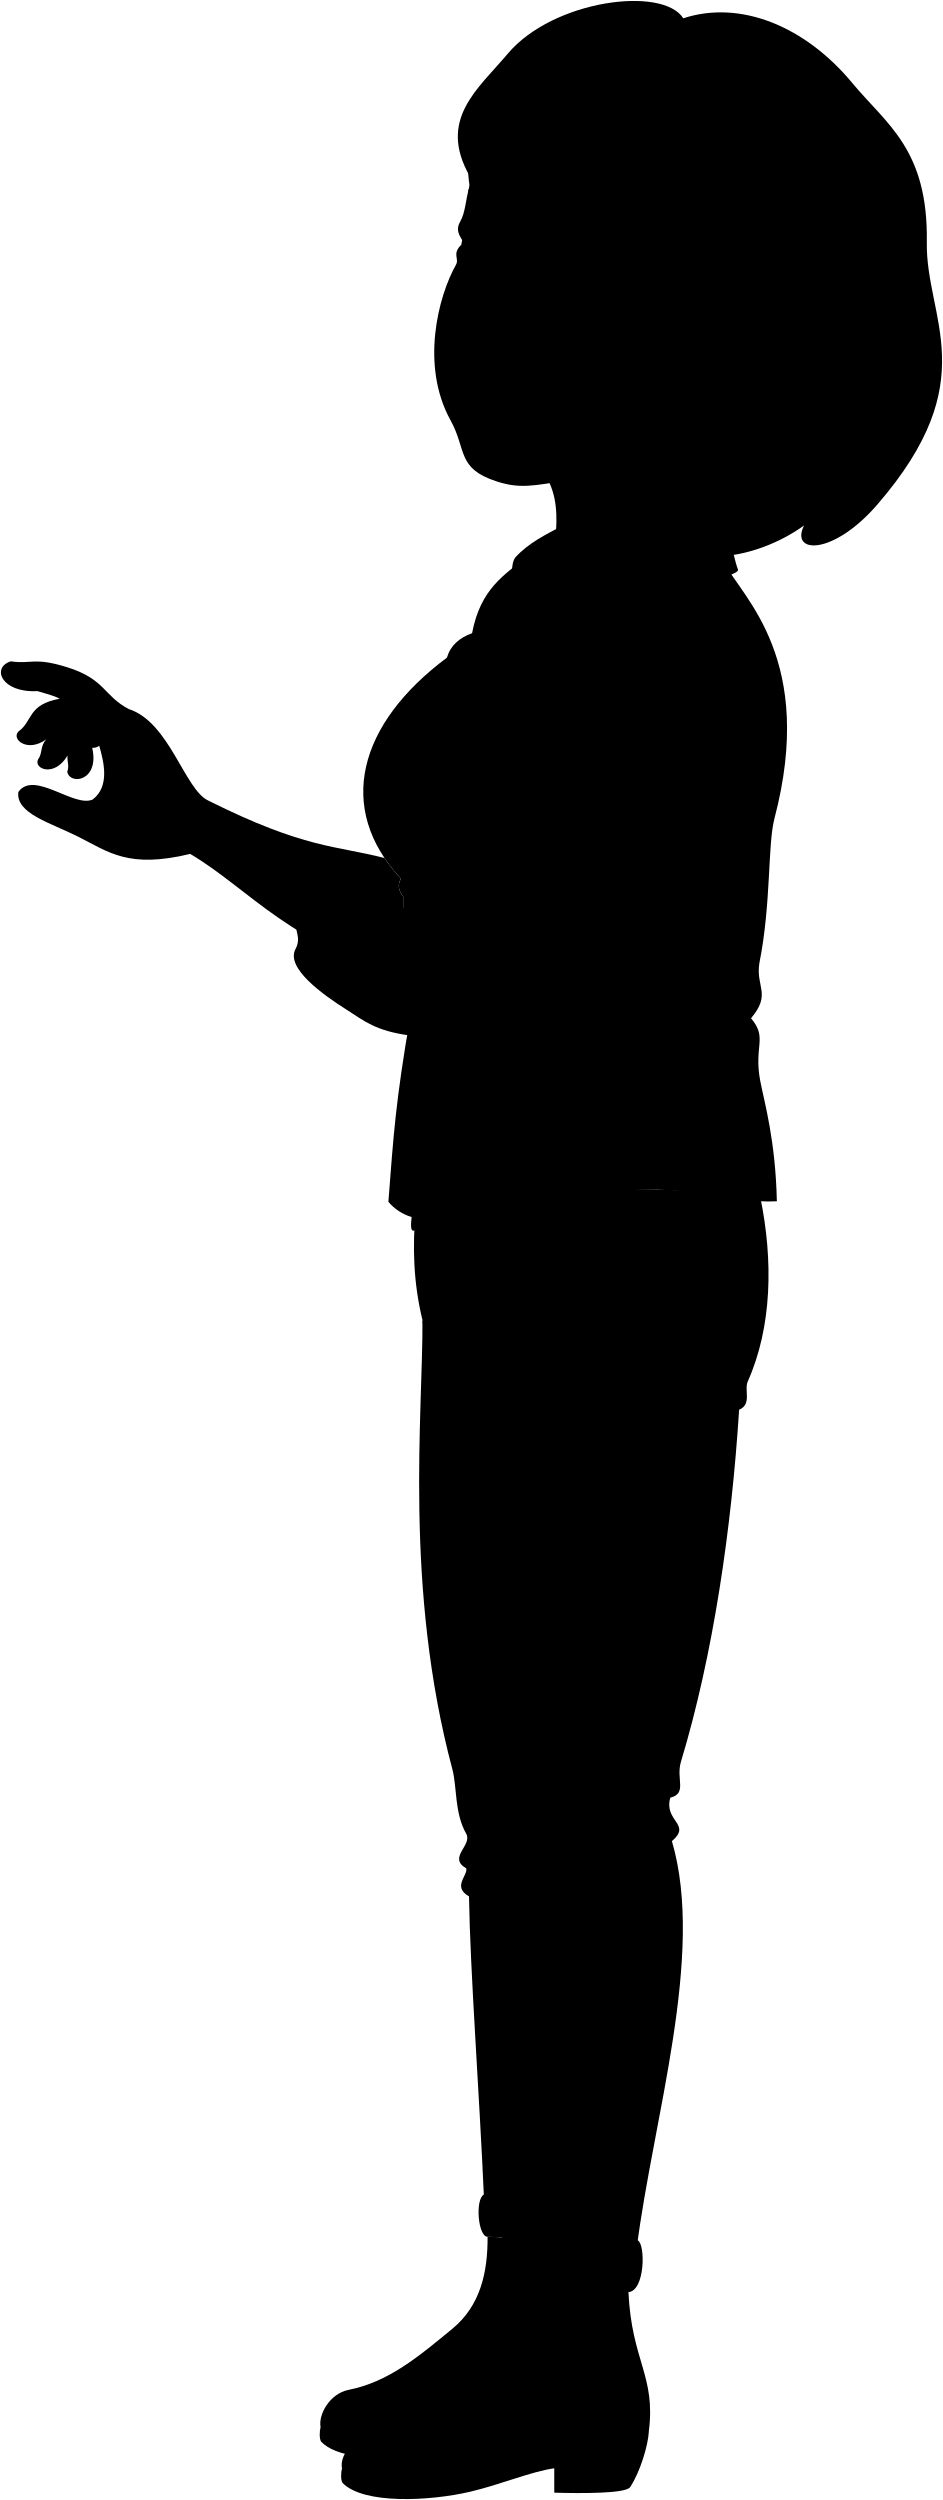
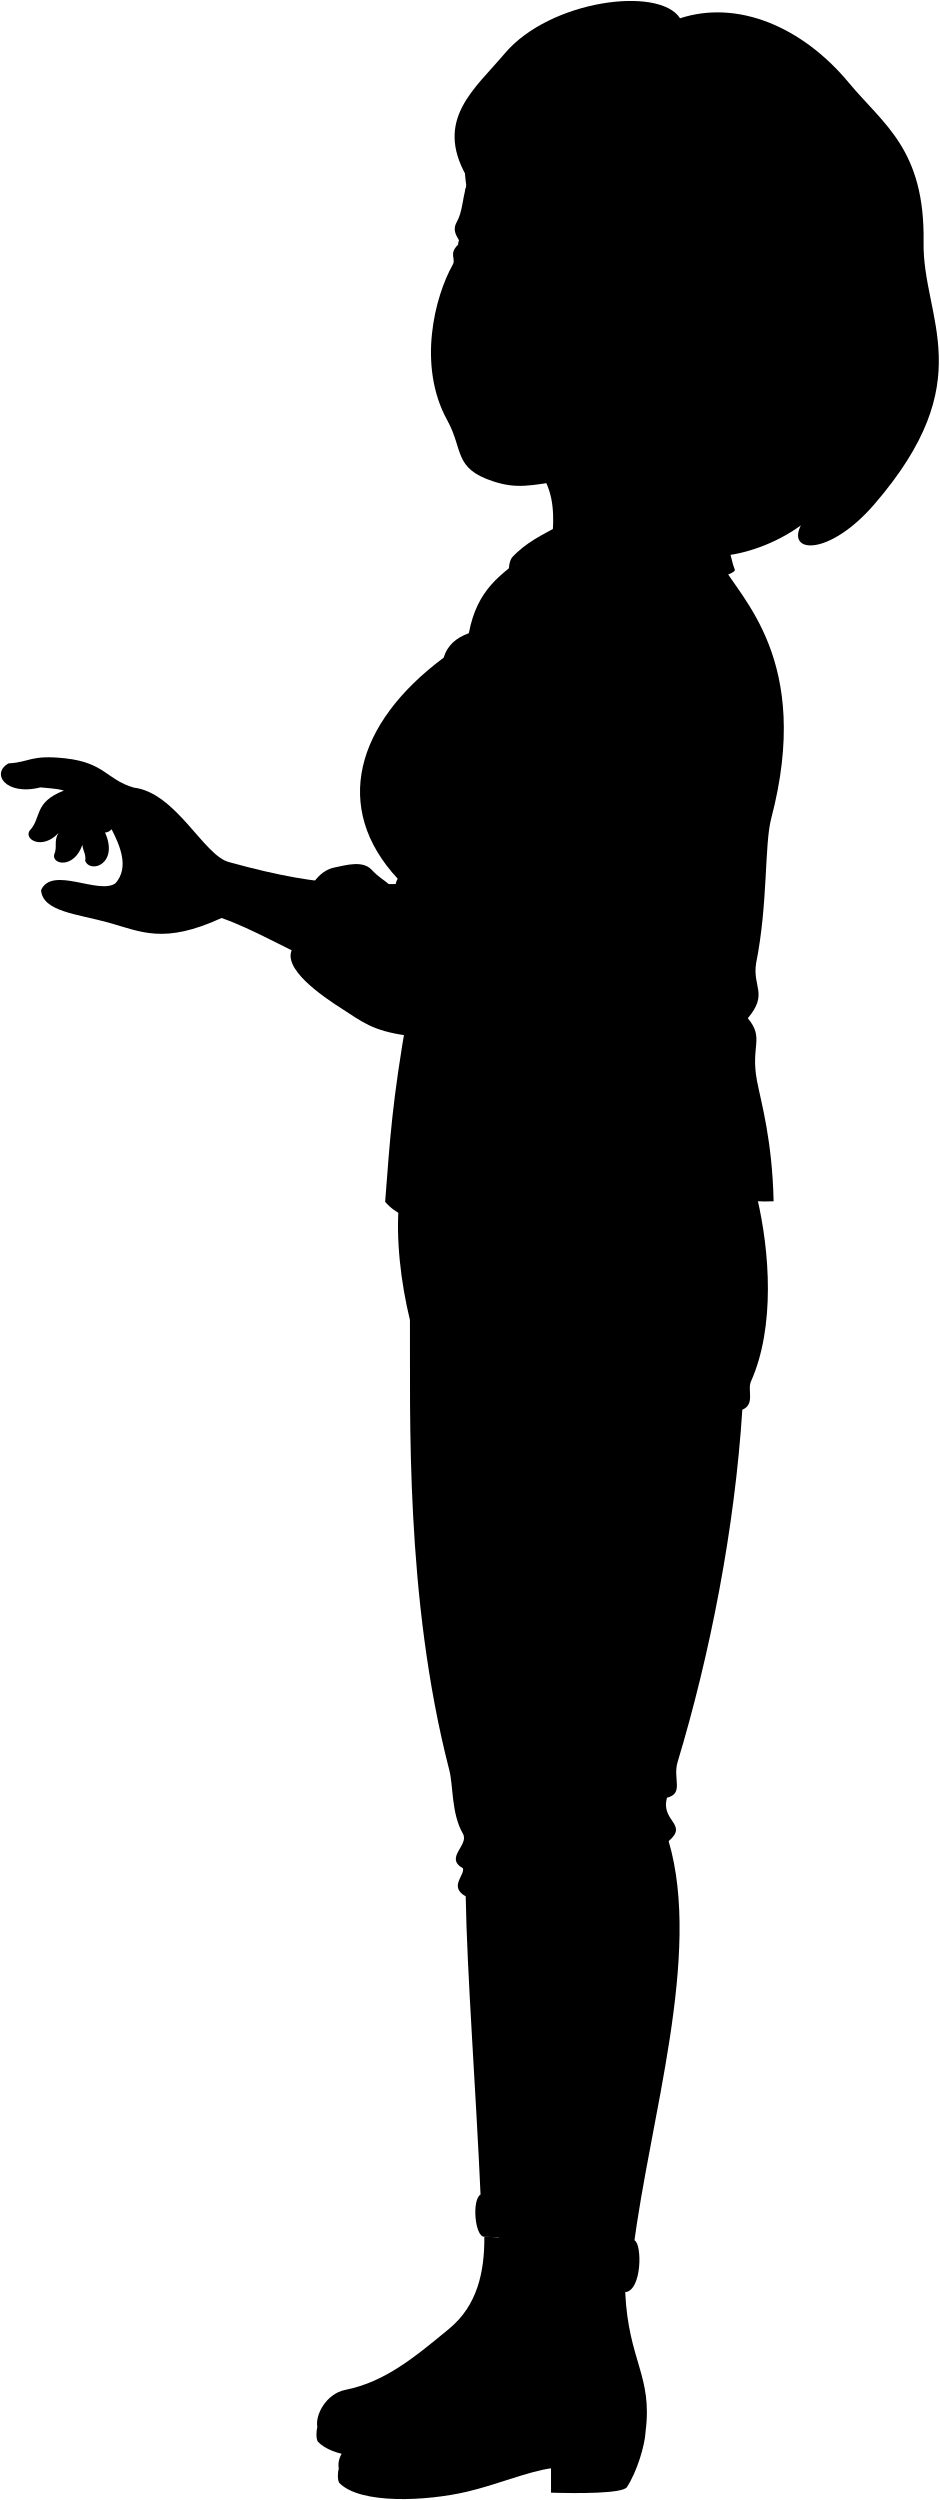
- <svg viewBox="0 0 1020.6 2705.8">
-   <path class="lizJeans" d="M823,1296.32c13.9,67.78,12.71,139.7-13.68,198.85-4.14,9.28,4.75,24.71-9.35,30.59-8.17,128-27.76,264.37-63,381.16-5.54,18.35,7.18,34.11-11.51,38.77-7.22,25.7,23.63,28.45,1.76,47,36.2,123-20.45,301-38,440-73.51,27.22-138.72,34.63-165.23-50.27-5.44-122.44-15.1-248.18-16.38-329.91-18.53-10.58-.9-22.71-3-30.38-20.45-11.61,7-25,0-37.4-12.74-22.14-10.07-51.33-14.86-69.27-52.87-198-31.91-386.74-32.51-486.75-9.78-40-11-79.55-7.28-118.92Q632.77,1272,823,1296.32Z" />
+ <svg xmlns="http://www.w3.org/2000/svg" class="presence" viewBox="0 0 1017.1 2705.8">
+   <path class="lizJeans" d="M819.45,1296.32c13.61,57.86,19.72,139.7-6.67,198.85-4.14,9.28,4.75,24.71-9.35,30.59-8.17,128-34.76,264.37-70,381.16-5.54,18.35,7.18,34.11-11.51,38.77-7.22,25.7,23.63,28.45,1.76,47,36.19,123-20.45,301-38,440-73.51,27.22-138.72,34.63-165.23-50.27-5.44-122.44-15.1-248.18-16.39-329.91-18.52-10.58-.89-22.71-3-30.38-20.45-11.61,7-25,0-37.4-12.74-22.14-10.22-51.29-14.86-69.27-48.22-186.73-41.91-386.74-42.51-486.75-9.78-40-15.51-88-11.79-127.39C553.79,1276.16,692.66,1280.12,819.45,1296.32Z" />
  <g class="soleLightTan">
-     <path d="M347,2626.71c-1.26,4.89-1.44,12.44.42,15.77,7.87,8.47,21.87,13.42,38.52,15.81C464.3,2644,413.18,2635,347,2626.71Z" />
-     <path d="M370.18,2671.42c-1.3,4.88-1.49,12.43.43,15.76,22.69,23.64,94.7,19.85,138,9.72,33.33-7.81,66.2-21.92,91.28-25.41v26.38c29.24.86,77.51,1.06,82.14-6,10.94-16.75,19.35-44.87,20.21-59.92Z" />
+     <path d="M343.46,2626.71c-1.26,4.89-1.44,12.44.42,15.77,7.87,8.47,21.87,13.42,38.52,15.81C460.8,2644,409.68,2635,343.46,2626.71Z" />
+     <path d="M366.67,2671.42c-1.29,4.88-1.48,12.43.43,15.76,22.7,23.64,94.71,19.85,138,9.72,33.33-7.81,66.2-21.92,91.28-25.41v26.38c29.24.86,77.51,1.06,82.14-6,10.94-16.75,19.35-44.87,20.21-59.92Z" />
  </g>
  <g class="lizShoe">
-     <path d="M428.17,2644.44c-37.73,1.75-68.31-4.86-81.21-17.73-2.51-12.8,9.44-36,30.38-40.12,43.26-8.6,75.69-36,112.28-66.13,30.31-25,38.36-61.1,38.09-99.53,28.87.15,42.45,6,55.38,13.5,1.17,43.17-54.43,179.26-154.92,210" />
-     <path d="M680.18,2480.85c3.54,75.11,29.88,90.33,22,151.08-33.13,25.31-82.91,10.18-136.75,32.27-81.54,33.45-170.37,31.29-195.28,7.22-2.6-12.81,9.74-31,31.35-35.13,44.67-8.6,78.15-42,115.92-72.13,31.3-25,44.77-61.1,44.49-99.53C589,2434.35,658.45,2446.57,680.18,2480.85Z" />
+     <path d="M424.66,2644.44c-37.73,1.75-68.3-4.86-81.2-17.73-2.52-12.8,9.44-36,30.37-40.12,43.26-8.6,75.7-36,112.28-66.13,30.32-25,38.37-61.1,38.1-99.53,28.87.15,42.45,6,55.37,13.5,1.18,43.17-54.42,179.26-154.92,210" />
+     <path d="M676.68,2480.85c3.53,75.11,29.88,90.33,22,151.08-33.13,25.31-82.92,10.18-136.75,32.27-81.54,33.45-170.37,31.29-195.29,7.22-2.59-12.81,9.75-31,31.36-35.13,44.66-8.6,78.15-42,115.92-72.13,31.3-25,44.77-61.1,44.49-99.53C585.54,2434.35,655,2446.57,676.68,2480.85Z" />
  </g>
  <g class="lizJeansCuff">
-     <path d="M527.71,2420.93c14.07.07,24.5,1.51,33,3.82V2381c-10.63-.16-33.41-3-37.06-5.76C514.12,2380.44,517.29,2420.93,527.71,2420.93Z" />
-     <path d="M561.94,2464.63c29.8.15,51,.39,59.13,14.64,19.49-1.87,56.67-2.1,59.11,1.58,18.13-1.58,18.5-52,10.05-56.1-21.16,13.28-116.3,8.88-129.52-3.82C553.53,2424.74,554.19,2461.93,561.94,2464.63Z" />
+     <path d="M524.21,2420.93c14.07.07,24.5,1.51,33,3.82V2381c-10.63-.16-33.42-3-37.07-5.76C510.61,2380.44,513.79,2420.93,524.21,2420.93Z" />
+     <path d="M558.44,2464.63c29.8.15,51,.39,59.13,14.64,19.49-1.87,56.67-2.1,59.11,1.58,18.13-1.58,18.5-52,10.05-56.1-21.16,13.28-116.3,8.88-129.52-3.82C550,2424.74,550.69,2461.93,558.44,2464.63Z" />
  </g>
-   <path class="lizShirt" d="M784.17,609.75c20.08,37.68,99.07,104.42,54,276.26-7.4,28.22-3.36,91.78-16.31,156.54-4.11,25.86,13.36,33-9,59.52,18.3,21.71,2.68,29.78,10,68,4.48,23.25,16.5,64,17.95,130.09-52.11,2.88-96.62-21.35-195.79-9.57-97.6,8.78-129.3,35.21-197.58,41.36-3.18.2-2.81-6.42-1.95-14.71a53,53,0,0,1-25.14-16.49c5.54-71.65,7.72-108.44,23.83-201.11,7.2-41.44-8.38-63.41-7.1-128.34-5.77-6.85-7.19-13.6-3.12-20.24-71.09-76.47-46-167.84,49.73-239.25,3.87-13.12,13.45-21.53,27.25-26.48,9.07-48,34.56-63.32,62.11-84.61Z" />
-   <path class="lizShirtCollar" d="M557.68,603.36c14.92-16.2,32.28-24.29,53.21-35.6,29.87-16.15,104.4-17.14,155.3-7.27,26,5,25.37,38.43,32.64,56.08,1.78,8.25-85.3,24.41-173.59,57.65-5.19-29.08-4.69-60.3-14.22-67.73-12.07-19-12.78,62.53-50.7,86.94,13.82-40.22,8-83,1.31-83.39-3.07.53,0,8.82-11.85,51.37C555.55,624.94,551.91,611.56,557.68,603.36Z" />
+   <path class="skinIndian" d="M447.16,957.6c-54-3.42-85.94,6.94-199.2-24.51-27.37-6.85-57.34-75.23-103.27-80.67-29.39-8.67-31.3-26.92-73.93-31.64C33,816.61,32.42,825,9.38,826.2c-19.56,10.47-3.58,35.58,34.45,26,7.84.9,17.42,1.09,25.33,3.45C36,868.55,45.33,885.17,32,899.12c-6.26,9.71,14.21,21.09,31.38,2.31-5.6,9.05-.89,15.13-4.78,23.52-2.44,10.93,21.48,15.48,30.53-10.49.77,6.78,4.18,10,3.09,17.32,5.88,14.08,36.55,3,21.49-30.65a10.7,10.7,0,0,0,7.07-3.61c8.58,16.86,19.65,41,4.21,58.46-18,12.92-68.58-19.3-80.54,7.41,1.54,23.37,39.85,25.9,72.77,35.1,35.91,10,60,23.74,122.6-4.92,70.61,25.06,128.81,79.21,260.07,85.2Z" />
+   <path class="lizShirt" d="M780.67,609.75c20.08,37.68,99.07,104.42,54,276.26-7.41,28.22-3.36,91.78-16.32,156.54-4.1,25.86,13.37,33-9,59.52,18.3,21.71,2.68,29.78,10,68,4.47,23.25,16.5,64,17.94,130.09-52.1,2.88-96.61-21.35-195.78-9.57-97.6,8.78-129.3,35.21-197.59,41.36-3.17.2-2.8-6.42-1.94-14.71a53,53,0,0,1-25.14-16.49c5.53-71.65,7.72-108.44,23.83-201.11,7.2-41.44-8.38-63.41-7.1-128.34-5.77-6.85-7.2-13.6-3.12-20.24-71.09-76.47-46-167.84,49.73-239.25,3.87-13.12,13.45-21.53,27.25-26.48,9.06-48,34.56-63.32,62.11-84.61Z" />
+   <path class="lizShirtCollar" d="M554.18,603.36c14.92-16.2,32.27-24.29,53.21-35.6,29.87-16.15,104.4-17.14,155.3-7.27,26,5,25.37,38.43,32.64,56.08,1.78,8.25-85.3,24.41-173.59,57.65-5.19-29.08-4.69-60.3-14.22-67.73-12.07-19-12.79,62.53-50.7,86.94,13.82-40.22,8-83,1.31-83.39-3.07.53,0,8.82-11.85,51.37C552.05,624.94,548.41,611.56,554.18,603.36Z" />
  <g class="clothesDisplayLine">
-     <path d="M634.75,2432.82c5.31,7.84,4.76,38.19,0,45.53" />
-     <path d="M663.9,2431.44c6.51,6.46,7.06,39,0,46.72" />
-     <path d="M501,1322.4c16.56,22.62,54.63,45.31,90.49,45.31" />
+     <path d="M631.24,2432.82c5.32,7.84,4.77,38.19,0,45.53" />
+     <path d="M660.4,2431.44c6.51,6.46,7.06,39,0,46.72" />
+     <path d="M497.45,1322.4c16.56,22.62,54.63,45.31,90.49,45.31" />
  </g>
  <g class="clothesOverlapLine">
-     <path d="M621.07,2479.27c8.2,12.29,8.2,50.35,5.86,79.62" />
-     <path d="M824.3,763.8c-2.08,21.89-7.67,51.13-18.88,46.18" />
-     <path d="M666.27,790.44c-7.68-1.29-4-23-.39-37.06" />
-     <path d="M560.32,693.43c-18.54,30-44.77,43.53-66.16,59.2-113.55,83.22-35,169.84-28.28,228,6.38,55.18-14.61,132.7-11.69,195.66,2.43,52.41-12.41,76.53-8.72,140.88" />
-     <path d="M560.71,2381c-2.46-108.37-18.15-246.39-15-312.73-18.26-12.26,3.1-21.54-1.28-29.24-21.38-11.32,2.51-20.12-4.94-38.07-16.44-30.47-11.17-67.34-14-82.24C499.8,1784.34,486.63,1644,492.94,1514c-14.49-6.37-1.28-19-6.05-28.84-10.75-11-20.52-31.11-29.72-56.42" />
+     <path d="M617.57,2479.27c8.2,12.29,8.2,50.35,5.86,79.62" />
+     <path d="M820.8,763.8c-2.08,21.89-7.67,51.13-18.88,46.18" />
+     <path d="M662.77,790.44c-7.68-1.29-4-23-.39-37.06" />
+     <path d="M556.82,693.43c-18.54,30-44.78,43.53-66.16,59.2-113.56,83.22-35,169.84-28.28,228,6.38,55.18-14.61,132.7-11.69,195.66,2.42,52.41-12.41,76.53-8.72,140.88" />
+     <path d="M557.21,2381c-2.46-108.37-18.15-246.39-15-312.73C524,2056,545.32,2046.71,541,2039c-21.38-11.32,2.51-20.12-4.94-38.07-16.44-30.47-11.17-67.34-14-82.24C496.3,1784.34,483.13,1644,489.43,1514c-14.48-6.37-1.27-19-6.05-28.84-10.74-11-30.51-31.11-39.71-56.42" />
  </g>
  <g class="clothesFoldLine">
-     <path d="M684.62,699.58c-12.23,19.82-21.29,38.64-18.74,53.8a100,100,0,0,1,27.66-31.1" />
-     <path d="M591.62,770c21.74-11.51,49.59-17.73,72.39-8.59" />
-     <path d="M615.92,777.69c17.71-.55,33.84,1.71,46.9,9.48" />
-     <path d="M510.92,685.29a42.53,42.53,0,0,1,12.42-1.54" />
-     <path d="M516.43,702.28c-11.79,0-22.88,2.49-32.76,9.49" />
-     <path d="M565.43,730.87c-12,.9-24.5-1.26-36.72-2.79" />
-     <path d="M503.86,718.93c4.79-.12,9.38,1.54,13.82,4.4" />
-     <path d="M499.47,724.9A58.64,58.64,0,0,1,511.72,728" />
-     <path d="M425.33,783a115.93,115.93,0,0,1,20.11,5.66" />
-     <path d="M418.11,796.21a88,88,0,0,1,16.64,1.88" />
-     <path d="M418.73,808.77a36.29,36.29,0,0,1,15.71-3.45" />
-     <path d="M502.29,787.41c-1.38-.85-45.57-.74-45.17-.24" />
-     <path d="M490.67,801.55a218.07,218.07,0,0,0-38-8.42" />
-     <path d="M481.87,815.06c-13.41-6.14-26.38-9.43-34.7-13.51" />
-     <path d="M471.65,897.82c-10.11,0-20.56,3.45-31.85,2.82" />
-     <path d="M471.65,916c-9.65-2.9-19.93-2.83-28.47-4.91" />
-     <path d="M496.75,999.91c-9.86-.07-20.84,3.46-29.66,2.83" />
-     <path d="M410.88,895.93c5.53.4,11.82,2.21,19.16,6" />
-     <path d="M418.11,909.13a60.8,60.8,0,0,1,13.19,2.2" />
-     <path d="M433.94,951c4.88,2.49,11.81,2.79,20.84.83" />
-     <path d="M437.06,971.26c4.7,2,10.31,1.74,16.77-.56" />
-     <path d="M573,921.52A139.86,139.86,0,0,0,627.55,965" />
-     <path d="M548.72,916.46c10.21,21.14,22.35,38,37.9,47.51" />
-     <path d="M812.82,1102.07c-17.15,13.5-49.61,25.66-11.09,39.78" />
-     <path d="M728.11,1125.67c19.84,1,6.07,16.68-24.76,23.76" />
-     <path d="M783.59,1170.65c-36.63-5.88-81.9-1.16-115.61,15.67" />
-     <path d="M646,2296.52c-10.66,46.91-30.3,91.55-59,103.47" />
-     <path d="M507.58,2052.49c8,3.35,19.87,4.07,30.77,3.72" />
-     <path d="M504.54,2022.11c10,3.89,18.66,4.71,30.79,6.39" />
-     <path d="M517,2011.62c5.82,1.85,13.69,3.21,22.44,4.37" />
-     <path d="M517,2041.1c7.05,2.71,16.6,3.65,26.86,4.09" />
-     <path d="M545.73,2068.25c13.36,3.76,38.31,4,59.37,2.69" />
-     <path d="M544.45,2039c11,5,47,6.76,70.72,5" />
-     <path d="M555.85,2055.84c12.35,4.28,35.75,4.21,61.47,3.23" />
-     <path d="M551.9,2029.23c18.42,4.71,50.31,4.63,85.91,3.24" />
-     <path d="M725.4,1945.69a169.08,169.08,0,0,1-48.51,2.66" />
-     <path d="M727.16,1992.68c-16.48,7.08-53.51,10-85.86,8.15" />
-     <path d="M717.87,1982.86a191.26,191.26,0,0,1-56.08,5" />
-     <path d="M709.6,1934.33c-16.74,3-38.82,2.7-64.35.36" />
-     <path d="M799.93,1525.76c-15.55,3.25-38.71,5.17-67.23,6.16" />
-     <path d="M789,1514.11q-35.68,7-78,5.29" />
-     <path d="M492.94,1514c13,5.54,39.86,5.31,68.21,4.49" />
-     <path d="M516.39,1501.12c26.67,5,56.54,5.71,89,2.88" />
-     <path d="M510.14,1473.2c16.11-8.21,31.67-14.52,46.2-17.32" />
-     <path d="M513,1483.79c43.56-13.35,95.76-25,146.78-30.8" />
+     <path d="M681.12,699.58c-12.23,19.82-21.29,38.64-18.74,53.8A100,100,0,0,1,690,722.28" />
+     <path d="M588.12,770c21.74-11.51,49.58-17.73,72.39-8.59" />
+     <path d="M612.42,777.69c17.71-.55,33.84,1.71,46.9,9.48" />
+     <path d="M507.42,685.29a42.53,42.53,0,0,1,12.42-1.54" />
+     <path d="M512.93,702.28c-11.8,0-22.88,2.49-32.76,9.49" />
+     <path d="M561.93,730.87c-12,.9-24.5-1.26-36.72-2.79" />
+     <path d="M500.36,718.93c4.79-.12,9.38,1.54,13.82,4.4" />
+     <path d="M496,724.9A58.33,58.33,0,0,1,508.21,728" />
+     <path d="M421.83,783a115.58,115.58,0,0,1,20.1,5.66" />
+     <path d="M414.6,796.21a88,88,0,0,1,16.65,1.88" />
+     <path d="M415.23,808.77a36.29,36.29,0,0,1,15.71-3.45" />
+     <path d="M498.79,787.41c-1.38-.85-45.57-.74-45.17-.24" />
+     <path d="M487.17,801.55a218.07,218.07,0,0,0-38-8.42" />
+     <path d="M478.37,815.06c-13.41-6.14-26.38-9.43-34.7-13.51" />
+     <path d="M468.15,897.82c-10.11,0-20.56,3.45-31.85,2.82" />
+     <path d="M468.15,916c-9.65-2.9-19.93-2.83-28.47-4.91" />
+     <path d="M493.25,999.91c-9.86-.07-20.85,3.46-29.66,2.83" />
+     <path d="M407.38,895.93c5.52.4,11.82,2.21,19.16,6" />
+     <path d="M414.6,909.13a60.78,60.78,0,0,1,13.2,2.2" />
+     <path d="M430.44,951c4.88,2.49,11.81,2.79,20.83.83" />
+     <path d="M433.56,971.26c4.7,2,10.31,1.74,16.77-.56" />
+     <path d="M569.47,921.52A139.86,139.86,0,0,0,624.05,965" />
+     <path d="M545.22,916.46c10.21,21.14,22.35,38,37.9,47.51" />
+     <path d="M809.32,1102.07c-17.15,13.5-49.61,25.66-11.09,39.78" />
+     <path d="M724.61,1125.67c19.83,1,6.07,16.68-24.76,23.76" />
+     <path d="M780.09,1170.65c-36.63-5.88-81.9-1.16-115.61,15.67" />
+     <path d="M642.47,2296.52c-10.66,46.91-30.3,91.55-59,103.47" />
+     <path d="M504.07,2052.49c8,3.35,19.88,4.07,30.78,3.72" />
+     <path d="M501,2022.11c10,3.89,18.66,4.71,30.78,6.39" />
+     <path d="M513.52,2011.62c5.82,1.85,13.69,3.21,22.44,4.37" />
+     <path d="M513.52,2041.1c7,2.71,16.6,3.65,26.86,4.09" />
+     <path d="M542.23,2068.25c13.35,3.76,38.31,4,59.37,2.69" />
+     <path d="M541,2039c11,5,47,6.76,70.72,5" />
+     <path d="M552.35,2055.84c12.35,4.28,35.74,4.21,61.47,3.23" />
+     <path d="M548.39,2029.23c18.43,4.71,50.32,4.63,85.92,3.24" />
+     <path d="M721.9,1945.69a169.12,169.12,0,0,1-48.51,2.66" />
+     <path d="M723.66,1992.68c-16.48,7.08-53.51,10-85.86,8.15" />
+     <path d="M714.37,1982.86a191.26,191.26,0,0,1-56.08,5" />
+     <path d="M706.1,1934.33c-16.75,3-38.82,2.7-64.35.36" />
+     <path d="M803.43,1525.76c-15.55,3.25-38.71,5.17-67.23,6.16" />
+     <path d="M792.51,1514.11q-35.68,7-78,5.29" />
+     <path d="M489.43,1514c13,5.54,39.87,5.31,68.22,4.49" />
+     <path d="M512.89,1501.12c26.67,5,56.54,5.71,89,2.88" />
+     <path d="M506.64,1473.2c16.11-8.21,31.66-14.52,46.2-17.32" />
+     <path d="M509.52,1483.79c43.57-13.35,95.77-25,146.79-30.8" />
  </g>
-   <path class="clothesEdgeLine" d="M561.63,610c2.91-8.22,17.47-18.27,32-26.17" />
+   <path class="clothesEdgeLine" d="M558.13,610c2.91-8.22,17.47-18.27,32-26.17" />
  <g class="eye">
-     <path class="sclera" d="M504.93,301c239.16,39.85,250.74-29.66,11.58-69.51C498.82,243,493.05,283.12,504.93,301Z" />
+     <path class="sclera" d="M501.43,301c239.16,39.85,250.74-29.66,11.58-69.51C495.32,243,489.54,283.12,501.43,301Z" />
    <g class="irisDarkBrown">
-       <ellipse cx="627.03" cy="284.67" rx="21.6" ry="14.81" transform="translate(243.19 856.4) rotate(-80.54)" />
-       <ellipse cx="511.79" cy="263.47" rx="21.6" ry="12.03" transform="translate(167.8 725.01) rotate(-80.54)" />
+       <ellipse cx="623.53" cy="284.67" rx="21.6" ry="14.81" transform="translate(240.26 852.95) rotate(-80.54)" />
+       <ellipse cx="508.29" cy="263.47" rx="21.6" ry="12.03" transform="translate(164.87 721.56) rotate(-80.54)" />
    </g>
    <g class="pupil">
-       <ellipse cx="623.74" cy="284.12" rx="8.4" ry="5.76" transform="translate(240.98 852.7) rotate(-80.54)" />
-       <ellipse cx="508.17" cy="262.87" rx="8.4" ry="4.68" transform="translate(165.37 720.94) rotate(-80.54)" />
+       <ellipse cx="620.24" cy="284.12" rx="8.4" ry="5.76" transform="translate(238.06 849.24) rotate(-80.54)" />
+       <ellipse cx="504.67" cy="262.87" rx="8.4" ry="4.68" transform="translate(162.44 717.48) rotate(-80.54)" />
    </g>
  </g>
  <g class="skinIndian">
-     <path d="M437.06,971.26c-5.77-6.85-7.19-13.6-3.12-20.24a181.9,181.9,0,0,1-17.79-22.35C363.8,915,330.47,919,225.34,866.45c-25.55-12-41.87-84.83-85.91-99-27.18-14.14-25.56-32.42-66.49-45.21-36.27-11.34-38.45-3.18-61.28-6.45C-9.55,722.36,1.32,750.07,40.47,748c7.52,2.39,16.89,4.41,24.21,8.24-35,6.25-29,24.36-44.77,35.5-8,8.33,9.91,23.42,30.35,8.28-7.23,7.81-3.77,14.68-9.2,22.17-4.48,10.25,18.12,19.3,32-4.45-.54,6.8,2.18,10.65-.28,17.59,3.07,14.94,35.29,9.93,27-26a10.76,10.76,0,0,0,7.63-2.19c5.19,18.18,11.42,44-7.07,58.18-20.11,9.24-63.61-32.08-80.47-8.16-3,23.23,34.16,33.06,64.7,48.39,33.32,16.73,54.38,34.8,121.28,18.66,64.49,38.12,111.24,102.43,238.92,133.44C442,1035.49,436.26,1011.71,437.06,971.26Z" />
-     <path d="M320.07,1026.71c-11.93,20.87,30.72,50.63,53.68,65.21,21.05,13.38,32.32,23.82,70.6,28.92,111.65,11.07,218.36,35.72,293.06-11,28-17.55,47.65-167.26,68-299.83C776.81,802.79,701.2,789,666.27,790.44c-18.22,106.75-20.51,214.89-28.92,215.75-63.08,13.35-114.49,49-177.39,39.77-13.83-5.7-12.64-17.65-16.27-27.11,4.61-1.63,9.39-9.41,4.07-14.91-6.91-7.16-8.4-25.22-20.73-31.59,4.46-17.48-6.23-14.73-21.29-31C396,931,378.5,936.25,365.13,939c-17.95,3.68-28.31,23.82-32.19,37.13-3.38,11.55-10.3,14.24-12.05,21.85C318.54,1008.15,326.31,1014.24,320.07,1026.71Z" />
-     <path d="M793.31,442.08c-23.3,42.82-24.56,107.68-22.06,126.5-3.2,9.74-85.25,19-160.23,37.91-7,1.29-9,13.55-14.94,24.81,3.28-50.06,21.35-102.81-25.53-137.51" />
-     <path d="M540.12,276.76c2.6-1.17,10.12,1.95,4.58-5.81-12.27-20-30.6-33.37-44.25-10.62-3-5.42-7.5-11.23-2.63-19.95,6.45-11.56,5.87-24.17,10.43-38.94-37.58-256.13,503.66-47.79,290.44,221.47C738.17,518.62,678.43,508.76,616,519.39c-39.4,6.71-53.83,9.67-78.63,1.6-43.21-14.06-32.09-34.18-49.73-66.07-32.79-59.31-13.38-134.23,5.84-168.31,3.95-7-4.65-11.46,5.86-21.85C501.28,281.78,523.46,284.29,540.12,276.76Zm69.54,12.88c6.69,1.87,13.71,10.76,27,12.74,13,1.94,30.68-1.76,41.33-6.38-15.62-12.52-22.18-22.75-34.73-25.78-13.77-3.32-23.11-1.4-39.2,13.75C599.52,288.22,606.9,288.88,609.66,289.64Z" />
+     <path d="M316.57,1026.71c-11.93,20.87,30.72,50.63,53.68,65.21,21.05,13.38,32.32,23.82,70.59,28.92,111.66,11.07,218.37,35.72,293.06-11,28.05-17.55,47.66-167.26,68-299.83C773.31,802.79,697.7,789,662.77,790.44c-18.22,106.75-20.52,214.89-28.92,215.75-63.08,13.35-114.5,49-177.39,39.77-13.83-5.7-12.64-17.65-16.27-27.11,4.61-1.63,9.38-9.41,4.07-14.91-6.91-7.16-8.4-25.22-20.73-31.59,4.46-17.48-6.24-14.73-21.29-31C392.48,931,375,936.25,361.63,939c-17.95,3.68-28.31,23.82-32.2,37.13-3.37,11.55-10.29,14.24-12.05,21.85C315,1008.15,322.81,1014.24,316.57,1026.71Z" />
+     <path d="M789.81,442.08c-23.3,42.82-24.56,107.68-22.06,126.5-3.2,9.74-85.25,19-160.23,37.91-7,1.29-9,13.55-14.94,24.81,3.28-50.06,21.35-102.81-25.53-137.51" />
+     <path d="M536.62,276.76c2.6-1.17,10.12,1.95,4.58-5.81-12.28-20-30.6-33.37-44.25-10.62-3-5.42-7.5-11.23-2.63-19.95,6.45-11.56,5.87-24.17,10.43-38.94-37.58-256.13,503.66-47.79,290.43,221.47-60.51,95.71-120.26,85.85-182.72,96.48-39.39,6.71-53.82,9.67-78.62,1.6-43.21-14.06-32.09-34.18-49.73-66.07-32.79-59.31-13.39-134.23,5.84-168.31,3.95-7-4.65-11.46,5.85-21.85C497.78,281.78,520,284.29,536.62,276.76Zm69.53,12.88c6.69,1.87,13.72,10.76,27,12.74,13,1.94,30.68-1.76,41.33-6.38-15.62-12.52-22.18-22.75-34.73-25.78-13.77-3.32-23.12-1.4-39.2,13.75C596,288.22,603.4,288.88,606.15,289.64Z" />
  </g>
  <g class="skinOverlapLine">
-     <path d="M353.49,989.45c11.17-17.65.36-40.7,25.21-43.58,25.21-2.16,22.42,20.13,33.05,32.25,9,11.88,22.77,12,31.94,40.73" />
-     <path d="M427,972.35c-3.67,5.21-10.33,8-15.28,5.77" />
-     <path d="M64.68,756.24c13.87,7.16,35.06,22.6,42.67,50.94" />
-     <path d="M50.26,800c4.38-2.72,10.15-9.14,12.25-14.52,8.87,2.12,20.08.25,32.56-3.79" />
-     <path d="M73,817.74a23.45,23.45,0,0,0,3.69-16.81c7.11,0,19.07-3,25-8.54" />
+     <path d="M350,989.45c11.16-17.65.36-40.7,25.21-43.58,25.21-2.16,22.42,20.13,33.05,32.25,9,11.88,22.77,12,31.94,40.73" />
+     <path d="M423.53,972.35c-3.68,5.21-10.33,8-15.28,5.77" />
+     <path d="M69.16,855.7c15,4.37,38.74,15.46,51.64,41.82" />
+     <path d="M63.4,901.43c3.77-3.51,8.21-10.91,9.24-16.6,9.11.38,19.76-3.6,31.23-10" />
+     <path d="M89.15,914.46a23.47,23.47,0,0,0,.41-17.2c7-1.37,18.13-6.63,22.85-13.17" />
  </g>
  <g class="head48">
-     <path class="lipFemaleBrown__noStroke" d="M601.27,438.15c-14-.06-24.73-3.81-37.87-12.73-6.5-4.41-16.25,5-39.87-6.69-5.91-2.93-9.29,7.6-18.69,2.15,11.1,8.62,15.1,27.89,37.27,31.58C560.65,455.55,581.09,444.48,601.27,438.15Z" />
-     <path class="lipFemaleBrown" d="M601.27,438.15c-14-.06-24.73-3.81-37.87-12.73-7.58-5.14-16.07,4.63-38.45-6.45-5.91-2.94-10.71,7.36-20.11,1.91,13.54-.15,14.81-15.06,22.47-12.05,16.72,6.59,22.08,1.86,29.7,3.53C569.84,415.17,574,426.65,601.27,438.15Z" />
-     <path class="lipEdgeLine" d="M518,434c4.26,17.92,34,24.61,52.06,14.78" />
+     <path class="lipFemaleBrown__noStroke" d="M597.77,438.15c-14-.06-24.73-3.81-37.87-12.73-6.5-4.41-16.26,5-39.87-6.69-5.91-2.93-9.29,7.6-18.69,2.15,11.1,8.62,15.1,27.89,37.27,31.58C557.14,455.55,577.59,444.48,597.77,438.15Z" />
+     <path class="lipFemaleBrown" d="M597.77,438.15c-14-.06-24.73-3.81-37.87-12.73-7.58-5.14-16.07,4.63-38.45-6.45-5.91-2.94-10.71,7.36-20.11,1.91,13.54-.15,14.81-15.06,22.47-12.05,16.72,6.59,22.08,1.86,29.7,3.53C566.34,415.17,570.51,426.65,597.77,438.15Z" />
+     <path class="lipEdgeLine" d="M514.52,434c4.26,17.92,34,24.61,52.06,14.78" />
    <g class="cheekLine">
-       <path d="M515.61,374.37c-5.08,3.38-8.28,10.63-9.14,15.83" />
-       <path d="M591,357.64c9.76,9.42,6.31,24.29,16.36,39.59s7.11,26.14,11.24,33.77" />
+       <path d="M512.11,374.37C507,377.75,503.83,385,503,390.2" />
+       <path d="M587.51,357.64c9.76,9.42,6.31,24.29,16.36,39.59S611,423.37,615.11,431" />
    </g>
    <g class="noseLine">
-       <path d="M555.15,287.29c-21.1,49-58.43,84.52-30.14,97.51,19.36,8.88,25.07-6.85,42.56-.63C598.9,395.3,595,362.6,591,357.64" />
+       <path d="M551.65,287.29c-21.1,49-58.43,84.52-30.14,97.51,19.36,8.88,25.07-6.85,42.55-.63,31.34,11.13,27.42-21.57,23.45-26.53" />
    </g>
    <g class="eyeFoldLine">
-       <path d="M494.27,281.22c6.23,9.24,23.54,15.59,35.82,11.92" />
-       <path d="M610,301.6c8.92,15.33,23.52,20.33,42.48,14.59" />
+       <path d="M490.77,281.22c6.23,9.24,23.54,15.59,35.82,11.92" />
+       <path d="M606.46,301.6c8.92,15.33,23.52,20.33,42.47,14.59" />
    </g>
-     <path class="eyeCornerLine" d="M687.66,298.59c-2.72.52-7.67-.58-9.7-2.59" />
+     <path class="eyeCornerLine" d="M684.16,298.59c-2.72.52-7.68-.58-9.7-2.59" />
    <g class="eyeCreaseLine">
-       <path d="M546.33,255.07c-10.37-20.91-49.26-28.29-49.19-.85" />
-       <path d="M677.74,281.8c-14.43-22.55-44.27-35.83-67.24-15.52" />
+       <path d="M542.83,255.07c-10.37-20.91-49.27-28.29-49.2-.85" />
+       <path d="M674.24,281.8C659.81,259.25,630,246,607,266.28" />
    </g>
    <g class="eyebrowBlack">
-       <path d="M551.08,200.86c-13.74.26-26.23-3.65-43-.36.05.31.09.62.13.94-.59,1.92-1.1,3.81-1.55,5.67,8.61,0,17.82,1.52,28.13,4.68C548.18,215.88,561.7,200.66,551.08,200.86Z" />
-       <path d="M702.72,260.25c-28.11-41.27-73-39.81-93.48-49C604,209,605,226.82,620.61,228.61,653.83,232.39,669.92,232.34,702.72,260.25Z" />
+       <path d="M547.58,200.86c-13.74.26-26.23-3.65-43-.36.05.31.09.62.13.94-.59,1.92-1.1,3.81-1.55,5.67,8.61,0,17.82,1.52,28.13,4.68C544.68,215.88,558.19,200.66,547.58,200.86Z" />
+       <path d="M699.21,260.25c-28.1-41.27-73-39.81-93.47-49-5.24-2.33-4.29,15.53,11.37,17.32C650.33,232.39,666.42,232.34,699.21,260.25Z" />
    </g>
-     <path class="hairBlack" d="M717.32,240c14.67,37.81-1.2,143.11-19,182.49-9,20-2.6,37.3,15.54,19.59-22.09,74.17-53.92,112-70.13,135.07-21,30,33.33,53.56,113.06,2.27-20.4,33,57.9,29.67,113.47-10.74-15.48,30.87,31.08,33.15,79.26-22.56,116.55-134.75,52.28-201.23,53.59-283.79,1.61-100.79-43.45-127.6-80.85-172.7-51-61.47-121.2-90-182.73-69.83-22.26-35.18-140.73-20-189.84,38.17-32.63,38.66-76.1,71.28-41.42,132.51,2.2-6.15,5.22-11.27,8.09-14.05,24.6-2.87,37.11-10.43,50.67-53.19-15.21,68.75,63.2,98.16,48.29,61.66,37.46,35.72,90.28,68.43,70.05,25.53C695.23,225.55,704,231.11,717.32,240Z" />
+     <path class="hairBlack" d="M713.82,240c14.67,37.81-1.21,143.11-19,182.49-9,20-2.6,37.3,15.53,19.59-22.08,74.17-53.92,112-70.12,135.07-21,30,33.33,53.56,113.06,2.27-20.4,33,57.9,29.67,113.47-10.74-15.48,30.87,31.07,33.15,79.26-22.56,116.55-134.75,52.28-201.23,53.59-283.79,1.61-100.79-43.45-127.6-80.85-172.7-51-61.47-121.21-90-182.73-69.83-22.26-35.18-140.74-20-189.84,38.17-32.63,38.66-76.1,71.28-41.42,132.51,2.2-6.15,5.22-11.27,8.09-14.05C537.43,173.52,550,166,563.5,123.2c-15.2,68.75,63.21,98.16,48.3,61.66,37.46,35.72,90.27,68.43,70.05,25.53C691.72,225.55,700.51,231.11,713.82,240Z" />
    <g class="hairOverlapLine">
-       <path d="M516.34,176.39c-14.3-1.77-12.43-9-.5-18.94" />
-       <path d="M717.32,240c67.53,28.94,62.41,5,46.67-6.7" />
+       <path d="M512.84,176.39c-14.3-1.77-12.43-9-.5-18.94" />
+       <path d="M713.82,240c67.53,28.94,62.4,5,46.67-6.7" />
    </g>
  </g>
</svg>
